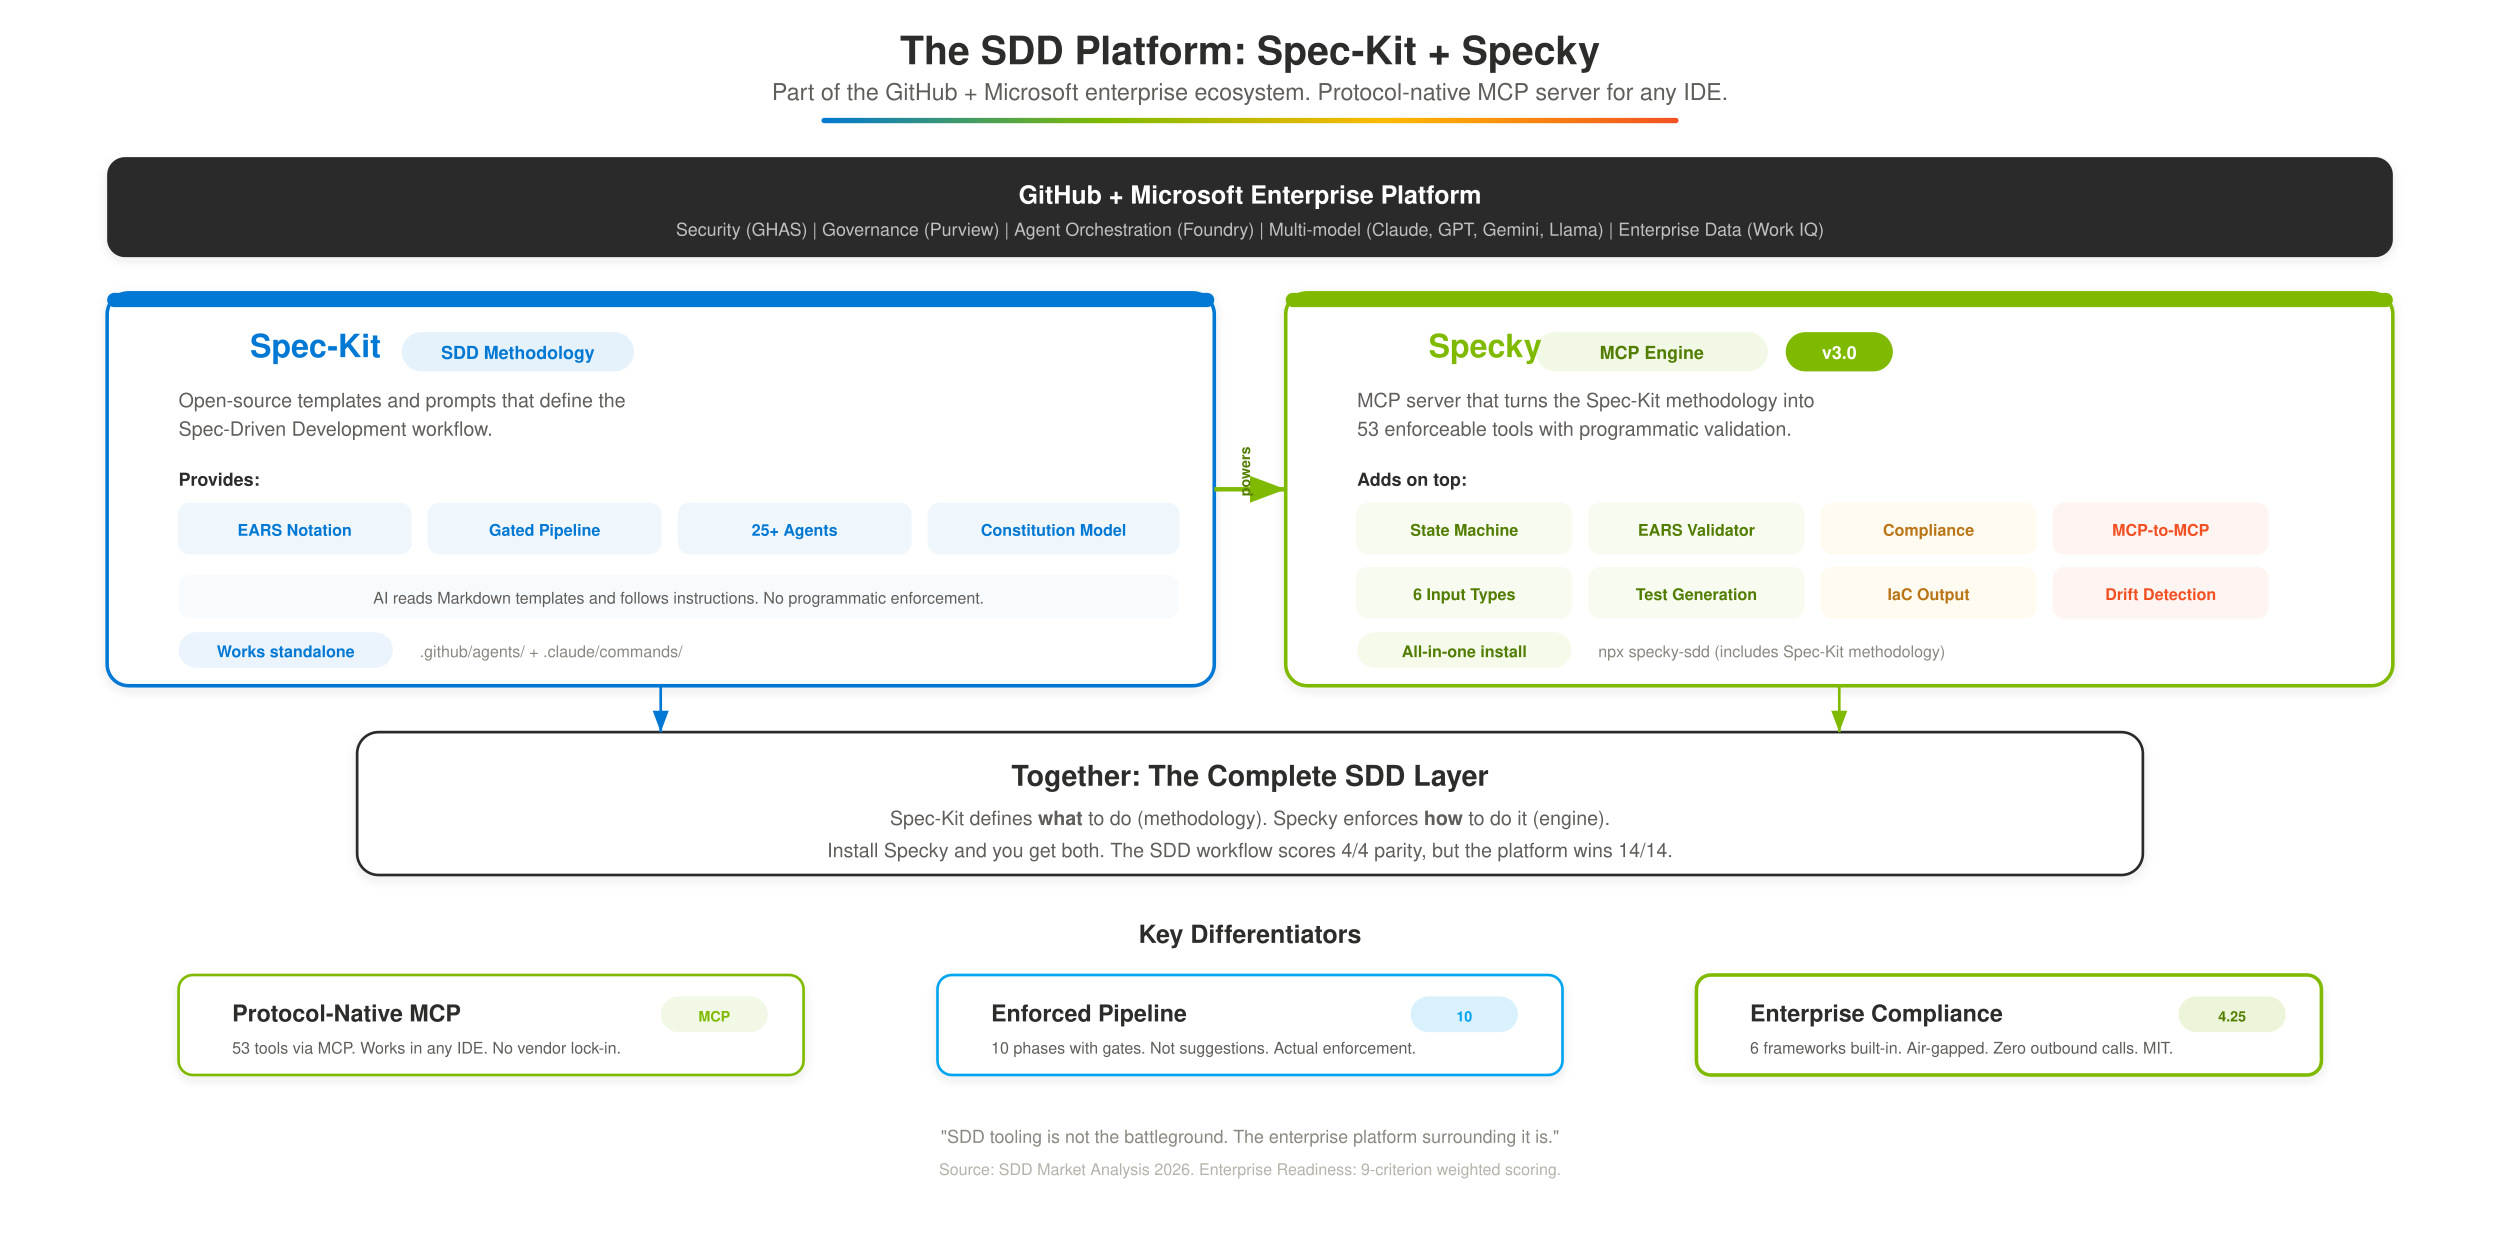
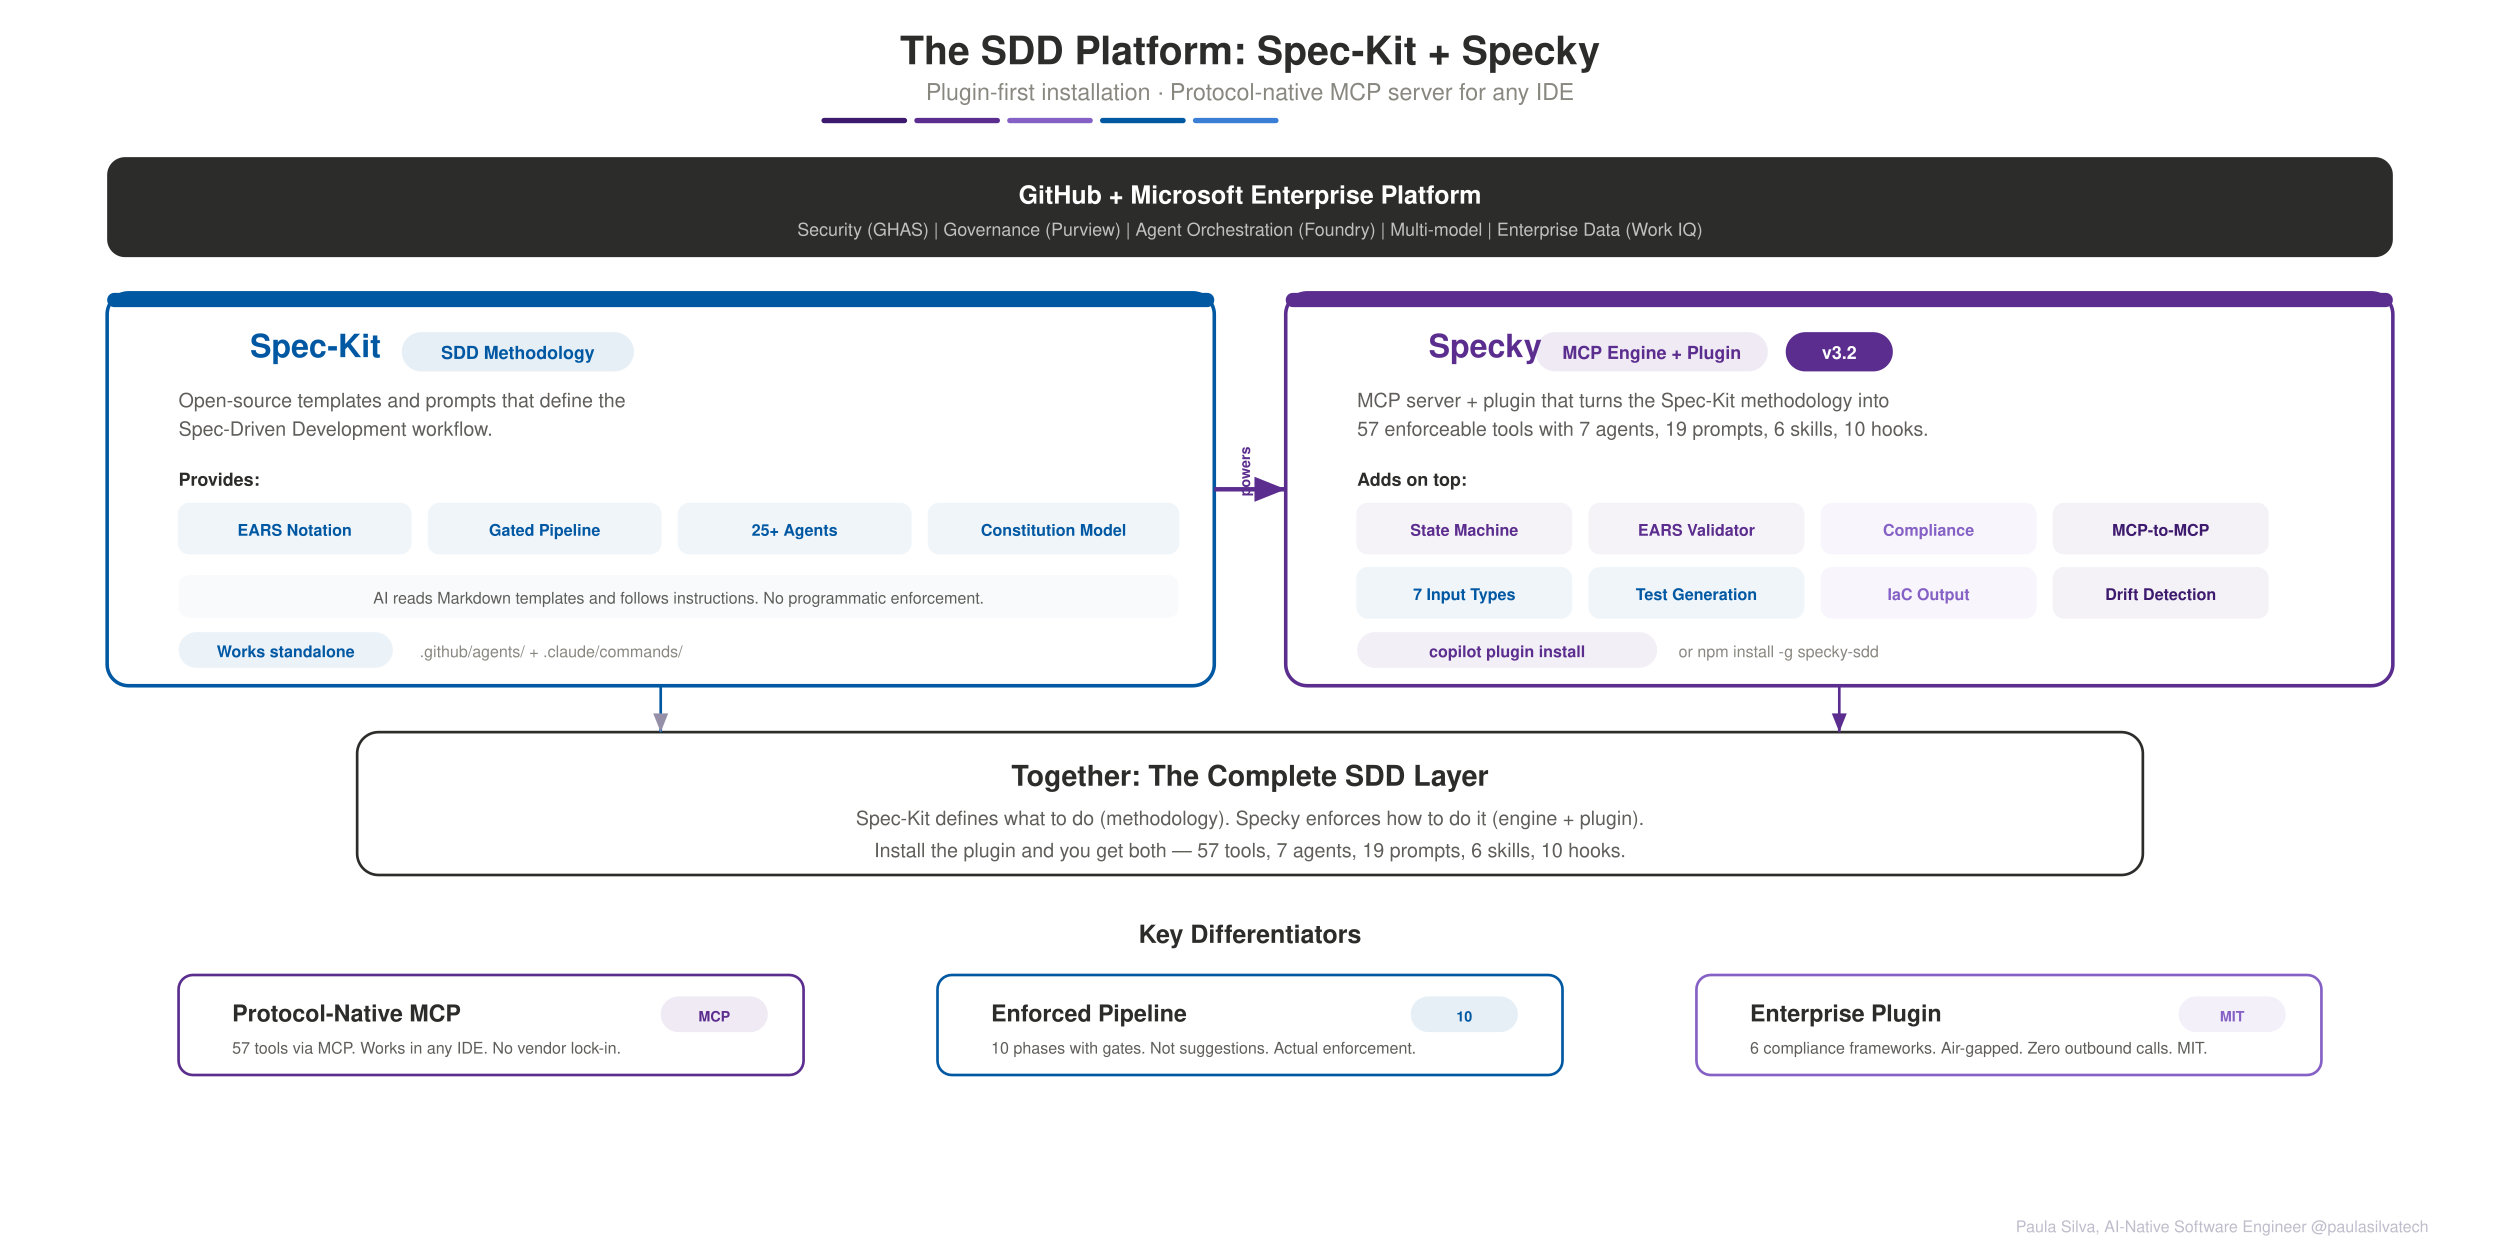
- <svg xmlns="http://www.w3.org/2000/svg" viewBox="0 0 1400 700" font-family="-apple-system, BlinkMacSystemFont, 'Segoe UI', Helvetica, Arial, sans-serif">
+ <svg xmlns="http://www.w3.org/2000/svg" viewBox="0 0 1400 700" width="1400" height="700" font-family="-apple-system, BlinkMacSystemFont, 'Segoe UI', Helvetica, Arial, sans-serif">
  <defs>
-     <filter id="shadow" x="-4%" y="-4%" width="108%" height="116%">
-       <feDropShadow dx="0" dy="2" stdDeviation="3" flood-color="#2C2C2A" flood-opacity="0.10" />
-     </filter>
-     <marker id="arrow-up" markerWidth="8" markerHeight="6" refX="8" refY="3" orient="auto">
-       <polygon points="0 0, 8 3, 0 6" fill="#0078D4" />
+     <marker id="arr" markerWidth="9" markerHeight="8" refX="8" refY="4" orient="auto">
+       <path d="M1,1.2 L8,4 L1,6.8" fill="#9590A8" stroke="none" />
    </marker>
-     <marker id="arrow-green" markerWidth="8" markerHeight="6" refX="8" refY="3" orient="auto">
-       <polygon points="0 0, 8 3, 0 6" fill="#7FBA00" />
+     <marker id="arr-p" markerWidth="9" markerHeight="8" refX="8" refY="4" orient="auto">
+       <path d="M1,1.2 L8,4 L1,6.8" fill="#5B2D8E" stroke="none" />
    </marker>
-     <linearGradient id="accent-bar" x1="0" y1="0" x2="1" y2="0">
-       <stop offset="0%" stop-color="#0078D4" />
-       <stop offset="33%" stop-color="#7FBA00" />
-       <stop offset="66%" stop-color="#FFB900" />
-       <stop offset="100%" stop-color="#F25022" />
-     </linearGradient>
  </defs>
  <rect width="1400" height="700" fill="#FFFFFF" />
  <text x="700" y="36" text-anchor="middle" font-size="22" font-weight="700" fill="#2C2C2A">The SDD Platform: Spec-Kit + Specky</text>
-   <text x="700" y="56" text-anchor="middle" font-size="13" fill="#5F5E5A">Part of the GitHub + Microsoft enterprise ecosystem. Protocol-native MCP server for any IDE.</text>
-   <rect x="460" y="66" width="480" height="3" rx="1.5" fill="url(#accent-bar)" />
-   <g filter="url(#shadow)">
-     <rect x="60" y="88" width="1280" height="56" rx="10" fill="#2C2C2A" />
-   </g>
+   <text x="700" y="56" text-anchor="middle" font-size="13" fill="#888780">Plugin-first installation · Protocol-native MCP server for any IDE</text>
+   <rect x="460" y="66" width="48" height="3" rx="1.5" fill="#3D1A6E" />
+   <rect x="512" y="66" width="48" height="3" rx="1.5" fill="#5B2D8E" />
+   <rect x="564" y="66" width="48" height="3" rx="1.5" fill="#8661C5" />
+   <rect x="616" y="66" width="48" height="3" rx="1.5" fill="#0058A3" />
+   <rect x="668" y="66" width="48" height="3" rx="1.5" fill="#3A7FD5" />
+   <rect x="60" y="88" width="1280" height="56" rx="10" fill="#2C2C2A" />
  <text x="700" y="114" text-anchor="middle" font-size="14" font-weight="700" fill="#FFFFFF">GitHub + Microsoft Enterprise Platform</text>
-   <text x="700" y="132" text-anchor="middle" font-size="10" fill="#FFFFFF" opacity="0.7">Security (GHAS) | Governance (Purview) | Agent Orchestration (Foundry) | Multi-model (Claude, GPT, Gemini, Llama) | Enterprise Data (Work IQ)</text>
-   <g filter="url(#shadow)">
-     <rect x="60" y="164" width="620" height="220" rx="12" fill="#FFFFFF" stroke="#0078D4" stroke-width="2" />
-     <rect x="60" y="164" width="620" height="8" rx="4" fill="#0078D4" />
-   </g>
-   <text x="140" y="200" font-size="18" font-weight="700" fill="#0078D4">Spec-Kit</text>
-   <rect x="225" y="186" width="130" height="22" rx="11" fill="#0078D4" opacity="0.10" />
-   <text x="290" y="201" text-anchor="middle" font-size="10" font-weight="600" fill="#0078D4">SDD Methodology</text>
+   <text x="700" y="132" text-anchor="middle" font-size="10" fill="#FFFFFF" opacity="0.7">Security (GHAS) | Governance (Purview) | Agent Orchestration (Foundry) | Multi-model | Enterprise Data (Work IQ)</text>
+   <rect x="60" y="164" width="620" height="220" rx="12" fill="#FFF" stroke="#0058A3" stroke-width="2" />
+   <rect x="60" y="164" width="620" height="8" rx="4" fill="#0058A3" />
+   <text x="140" y="200" font-size="18" font-weight="700" fill="#0058A3">Spec-Kit</text>
+   <rect x="225" y="186" width="130" height="22" rx="11" fill="#0058A3" opacity="0.10" />
+   <text x="290" y="201" text-anchor="middle" font-size="10" font-weight="600" fill="#0058A3">SDD Methodology</text>
  <text x="100" y="228" font-size="11" fill="#5F5E5A">Open-source templates and prompts that define the</text>
  <text x="100" y="244" font-size="11" fill="#5F5E5A">Spec-Driven Development workflow.</text>
  <text x="100" y="272" font-size="10" font-weight="700" fill="#2C2C2A">Provides:</text>
-   <rect x="100" y="282" width="130" height="28" rx="6" fill="#0078D4" opacity="0.06" stroke="#0078D4" stroke-width="1" />
-   <text x="165" y="300" text-anchor="middle" font-size="9" font-weight="600" fill="#0078D4">EARS Notation</text>
-   <rect x="240" y="282" width="130" height="28" rx="6" fill="#0078D4" opacity="0.06" stroke="#0078D4" stroke-width="1" />
-   <text x="305" y="300" text-anchor="middle" font-size="9" font-weight="600" fill="#0078D4">Gated Pipeline</text>
-   <rect x="380" y="282" width="130" height="28" rx="6" fill="#0078D4" opacity="0.06" stroke="#0078D4" stroke-width="1" />
-   <text x="445" y="300" text-anchor="middle" font-size="9" font-weight="600" fill="#0078D4">25+ Agents</text>
-   <rect x="520" y="282" width="140" height="28" rx="6" fill="#0078D4" opacity="0.06" stroke="#0078D4" stroke-width="1" />
-   <text x="590" y="300" text-anchor="middle" font-size="9" font-weight="600" fill="#0078D4">Constitution Model</text>
-   <rect x="100" y="322" width="560" height="24" rx="6" fill="#0078D4" opacity="0.03" />
+   <rect x="100" y="282" width="130" height="28" rx="6" fill="#0058A3" opacity="0.06" stroke="#0058A3" stroke-width="1" />
+   <text x="165" y="300" text-anchor="middle" font-size="9" font-weight="600" fill="#0058A3">EARS Notation</text>
+   <rect x="240" y="282" width="130" height="28" rx="6" fill="#0058A3" opacity="0.06" stroke="#0058A3" stroke-width="1" />
+   <text x="305" y="300" text-anchor="middle" font-size="9" font-weight="600" fill="#0058A3">Gated Pipeline</text>
+   <rect x="380" y="282" width="130" height="28" rx="6" fill="#0058A3" opacity="0.06" stroke="#0058A3" stroke-width="1" />
+   <text x="445" y="300" text-anchor="middle" font-size="9" font-weight="600" fill="#0058A3">25+ Agents</text>
+   <rect x="520" y="282" width="140" height="28" rx="6" fill="#0058A3" opacity="0.06" stroke="#0058A3" stroke-width="1" />
+   <text x="590" y="300" text-anchor="middle" font-size="9" font-weight="600" fill="#0058A3">Constitution Model</text>
+   <rect x="100" y="322" width="560" height="24" rx="6" fill="#0058A3" opacity="0.03" />
  <text x="380" y="338" text-anchor="middle" font-size="9" fill="#5F5E5A">AI reads Markdown templates and follows instructions. No programmatic enforcement.</text>
-   <rect x="100" y="354" width="120" height="20" rx="10" fill="#0078D4" opacity="0.08" />
-   <text x="160" y="368" text-anchor="middle" font-size="9" font-weight="600" fill="#0078D4">Works standalone</text>
+   <rect x="100" y="354" width="120" height="20" rx="10" fill="#0058A3" opacity="0.08" />
+   <text x="160" y="368" text-anchor="middle" font-size="9" font-weight="600" fill="#0058A3">Works standalone</text>
  <text x="235" y="368" font-size="9" fill="#888780">.github/agents/ + .claude/commands/</text>
-   <g filter="url(#shadow)">
-     <rect x="720" y="164" width="620" height="220" rx="12" fill="#FFFFFF" stroke="#7FBA00" stroke-width="2" />
-     <rect x="720" y="164" width="620" height="8" rx="4" fill="#7FBA00" />
-   </g>
-   <text x="800" y="200" font-size="18" font-weight="700" fill="#7FBA00">Specky</text>
-   <rect x="860" y="186" width="130" height="22" rx="11" fill="#7FBA00" opacity="0.10" />
-   <text x="925" y="201" text-anchor="middle" font-size="10" font-weight="600" fill="#527D00">MCP Engine</text>
-   <rect x="1000" y="186" width="60" height="22" rx="11" fill="#7FBA00" />
-   <text x="1030" y="201" text-anchor="middle" font-size="10" font-weight="700" fill="#FFFFFF">v3.0</text>
-   <text x="760" y="228" font-size="11" fill="#5F5E5A">MCP server that turns the Spec-Kit methodology into</text>
-   <text x="760" y="244" font-size="11" fill="#5F5E5A">53 enforceable tools with programmatic validation.</text>
+   <rect x="720" y="164" width="620" height="220" rx="12" fill="#FFF" stroke="#5B2D8E" stroke-width="2" />
+   <rect x="720" y="164" width="620" height="8" rx="4" fill="#5B2D8E" />
+   <text x="800" y="200" font-size="18" font-weight="700" fill="#5B2D8E">Specky</text>
+   <rect x="860" y="186" width="130" height="22" rx="11" fill="#5B2D8E" opacity="0.10" />
+   <text x="925" y="201" text-anchor="middle" font-size="10" font-weight="600" fill="#5B2D8E">MCP Engine + Plugin</text>
+   <rect x="1000" y="186" width="60" height="22" rx="11" fill="#5B2D8E" />
+   <text x="1030" y="201" text-anchor="middle" font-size="10" font-weight="700" fill="#FFFFFF">v3.2</text>
+   <text x="760" y="228" font-size="11" fill="#5F5E5A">MCP server + plugin that turns the Spec-Kit methodology into</text>
+   <text x="760" y="244" font-size="11" fill="#5F5E5A">57 enforceable tools with 7 agents, 19 prompts, 6 skills, 10 hooks.</text>
  <text x="760" y="272" font-size="10" font-weight="700" fill="#2C2C2A">Adds on top:</text>
-   <rect x="760" y="282" width="120" height="28" rx="6" fill="#7FBA00" opacity="0.06" stroke="#7FBA00" stroke-width="1" />
-   <text x="820" y="300" text-anchor="middle" font-size="9" font-weight="600" fill="#527D00">State Machine</text>
-   <rect x="890" y="282" width="120" height="28" rx="6" fill="#7FBA00" opacity="0.06" stroke="#7FBA00" stroke-width="1" />
-   <text x="950" y="300" text-anchor="middle" font-size="9" font-weight="600" fill="#527D00">EARS Validator</text>
-   <rect x="1020" y="282" width="120" height="28" rx="6" fill="#FFB900" opacity="0.06" stroke="#FFB900" stroke-width="1" />
-   <text x="1080" y="300" text-anchor="middle" font-size="9" font-weight="600" fill="#BA7517">Compliance</text>
-   <rect x="1150" y="282" width="120" height="28" rx="6" fill="#F25022" opacity="0.06" stroke="#F25022" stroke-width="1" />
-   <text x="1210" y="300" text-anchor="middle" font-size="9" font-weight="600" fill="#F25022">MCP-to-MCP</text>
-   <rect x="760" y="318" width="120" height="28" rx="6" fill="#7FBA00" opacity="0.06" stroke="#7FBA00" stroke-width="1" />
-   <text x="820" y="336" text-anchor="middle" font-size="9" font-weight="600" fill="#527D00">6 Input Types</text>
-   <rect x="890" y="318" width="120" height="28" rx="6" fill="#7FBA00" opacity="0.06" stroke="#7FBA00" stroke-width="1" />
-   <text x="950" y="336" text-anchor="middle" font-size="9" font-weight="600" fill="#527D00">Test Generation</text>
-   <rect x="1020" y="318" width="120" height="28" rx="6" fill="#FFB900" opacity="0.06" stroke="#FFB900" stroke-width="1" />
-   <text x="1080" y="336" text-anchor="middle" font-size="9" font-weight="600" fill="#BA7517">IaC Output</text>
-   <rect x="1150" y="318" width="120" height="28" rx="6" fill="#F25022" opacity="0.06" stroke="#F25022" stroke-width="1" />
-   <text x="1210" y="336" text-anchor="middle" font-size="9" font-weight="600" fill="#F25022">Drift Detection</text>
-   <rect x="760" y="354" width="120" height="20" rx="10" fill="#7FBA00" opacity="0.08" />
-   <text x="820" y="368" text-anchor="middle" font-size="9" font-weight="600" fill="#527D00">All-in-one install</text>
-   <text x="895" y="368" font-size="9" fill="#888780">npx specky-sdd (includes Spec-Kit methodology)</text>
-   <path d="M680,274 L720,274" stroke="#7FBA00" stroke-width="2.5" fill="none" marker-end="url(#arrow-green)" />
-   <text x="700" y="264" text-anchor="middle" font-size="8" font-weight="600" fill="#527D00" transform="rotate(-90,700,264)">powers</text>
-   <g filter="url(#shadow)">
-     <rect x="200" y="410" width="1000" height="80" rx="12" fill="#FFFFFF" stroke="#2C2C2A" stroke-width="1.5" />
-   </g>
+   <rect x="760" y="282" width="120" height="28" rx="6" fill="#5B2D8E" opacity="0.06" stroke="#5B2D8E" stroke-width="1" />
+   <text x="820" y="300" text-anchor="middle" font-size="9" font-weight="600" fill="#5B2D8E">State Machine</text>
+   <rect x="890" y="282" width="120" height="28" rx="6" fill="#5B2D8E" opacity="0.06" stroke="#5B2D8E" stroke-width="1" />
+   <text x="950" y="300" text-anchor="middle" font-size="9" font-weight="600" fill="#5B2D8E">EARS Validator</text>
+   <rect x="1020" y="282" width="120" height="28" rx="6" fill="#8661C5" opacity="0.06" stroke="#8661C5" stroke-width="1" />
+   <text x="1080" y="300" text-anchor="middle" font-size="9" font-weight="600" fill="#8661C5">Compliance</text>
+   <rect x="1150" y="282" width="120" height="28" rx="6" fill="#3D1A6E" opacity="0.06" stroke="#3D1A6E" stroke-width="1" />
+   <text x="1210" y="300" text-anchor="middle" font-size="9" font-weight="600" fill="#3D1A6E">MCP-to-MCP</text>
+   <rect x="760" y="318" width="120" height="28" rx="6" fill="#0058A3" opacity="0.06" stroke="#0058A3" stroke-width="1" />
+   <text x="820" y="336" text-anchor="middle" font-size="9" font-weight="600" fill="#0058A3">7 Input Types</text>
+   <rect x="890" y="318" width="120" height="28" rx="6" fill="#0058A3" opacity="0.06" stroke="#0058A3" stroke-width="1" />
+   <text x="950" y="336" text-anchor="middle" font-size="9" font-weight="600" fill="#0058A3">Test Generation</text>
+   <rect x="1020" y="318" width="120" height="28" rx="6" fill="#8661C5" opacity="0.06" stroke="#8661C5" stroke-width="1" />
+   <text x="1080" y="336" text-anchor="middle" font-size="9" font-weight="600" fill="#8661C5">IaC Output</text>
+   <rect x="1150" y="318" width="120" height="28" rx="6" fill="#3D1A6E" opacity="0.06" stroke="#3D1A6E" stroke-width="1" />
+   <text x="1210" y="336" text-anchor="middle" font-size="9" font-weight="600" fill="#3D1A6E">Drift Detection</text>
+   <rect x="760" y="354" width="168" height="20" rx="10" fill="#5B2D8E" opacity="0.08" />
+   <text x="844" y="368" text-anchor="middle" font-size="9" font-weight="600" fill="#5B2D8E">copilot plugin install</text>
+   <text x="940" y="368" font-size="9" fill="#888780">or npm install -g specky-sdd</text>
+   <path d="M680,274 L720,274" stroke="#5B2D8E" stroke-width="2.5" fill="none" marker-end="url(#arr-p)" />
+   <text x="700" y="264" text-anchor="middle" font-size="8" font-weight="600" fill="#5B2D8E" transform="rotate(-90,700,264)">powers</text>
+   <rect x="200" y="410" width="1000" height="80" rx="12" fill="#FFF" stroke="#2C2C2A" stroke-width="1.5" />
  <text x="700" y="440" text-anchor="middle" font-size="16" font-weight="700" fill="#2C2C2A">Together: The Complete SDD Layer</text>
-   <text x="700" y="462" text-anchor="middle" font-size="11" fill="#5F5E5A">Spec-Kit defines <tspan font-weight="600">what</tspan> to do (methodology). Specky enforces <tspan font-weight="600">how</tspan> to do it (engine).</text>
-   <text x="700" y="480" text-anchor="middle" font-size="11" fill="#5F5E5A">Install Specky and you get both. The SDD workflow scores 4/4 parity, but the platform wins 14/14.</text>
-   <path d="M370,384 L370,410" stroke="#0078D4" stroke-width="1.5" fill="none" marker-end="url(#arrow-up)" />
-   <path d="M1030,384 L1030,410" stroke="#7FBA00" stroke-width="1.5" fill="none" marker-end="url(#arrow-green)" />
+   <text x="700" y="462" text-anchor="middle" font-size="11" fill="#5F5E5A">Spec-Kit defines what to do (methodology). Specky enforces how to do it (engine + plugin).</text>
+   <text x="700" y="480" text-anchor="middle" font-size="11" fill="#5F5E5A">Install the plugin and you get both — 57 tools, 7 agents, 19 prompts, 6 skills, 10 hooks.</text>
+   <path d="M370,384 L370,410" stroke="#0058A3" stroke-width="1.5" fill="none" marker-end="url(#arr)" />
+   <path d="M1030,384 L1030,410" stroke="#5B2D8E" stroke-width="1.5" fill="none" marker-end="url(#arr-p)" />
  <text x="700" y="528" text-anchor="middle" font-size="14" font-weight="700" fill="#2C2C2A">Key Differentiators</text>
-   <g filter="url(#shadow)">
-     <rect x="100" y="546" width="350" height="56" rx="8" fill="#FFFFFF" stroke="#7FBA00" stroke-width="1.5" />
-   </g>
+   <rect x="100" y="546" width="350" height="56" rx="8" fill="#FFF" stroke="#5B2D8E" stroke-width="1.5" />
  <text x="130" y="572" font-size="13" font-weight="600" fill="#2C2C2A">Protocol-Native MCP</text>
-   <text x="130" y="590" font-size="9" fill="#5F5E5A">53 tools via MCP. Works in any IDE. No vendor lock-in.</text>
-   <rect x="370" y="558" width="60" height="20" rx="10" fill="#7FBA00" opacity="0.10" />
-   <text x="400" y="572" text-anchor="middle" font-size="8" font-weight="700" fill="#7FBA00">MCP</text>
-   <g filter="url(#shadow)">
-     <rect x="525" y="546" width="350" height="56" rx="8" fill="#FFFFFF" stroke="#00A4EF" stroke-width="1.5" />
-   </g>
+   <text x="130" y="590" font-size="9" fill="#5F5E5A">57 tools via MCP. Works in any IDE. No vendor lock-in.</text>
+   <rect x="370" y="558" width="60" height="20" rx="10" fill="#5B2D8E" opacity="0.10" />
+   <text x="400" y="572" text-anchor="middle" font-size="8" font-weight="700" fill="#5B2D8E">MCP</text>
+   <rect x="525" y="546" width="350" height="56" rx="8" fill="#FFF" stroke="#0058A3" stroke-width="1.5" />
  <text x="555" y="572" font-size="13" font-weight="600" fill="#2C2C2A">Enforced Pipeline</text>
  <text x="555" y="590" font-size="9" fill="#5F5E5A">10 phases with gates. Not suggestions. Actual enforcement.</text>
-   <rect x="790" y="558" width="60" height="20" rx="10" fill="#00A4EF" opacity="0.15" />
-   <text x="820" y="572" text-anchor="middle" font-size="8" font-weight="700" fill="#00A4EF">10</text>
-   <g filter="url(#shadow)">
-     <rect x="950" y="546" width="350" height="56" rx="8" fill="#FFFFFF" stroke="#7FBA00" stroke-width="2" />
-   </g>
-   <text x="980" y="572" font-size="13" font-weight="600" fill="#2C2C2A">Enterprise Compliance</text>
-   <text x="980" y="590" font-size="9" fill="#5F5E5A">6 frameworks built-in. Air-gapped. Zero outbound calls. MIT.</text>
-   <rect x="1220" y="558" width="60" height="20" rx="10" fill="#7FBA00" opacity="0.15" />
-   <text x="1250" y="572" text-anchor="middle" font-size="8" font-weight="700" fill="#527D00">4.25</text>
-   <text x="700" y="640" text-anchor="middle" font-size="10" fill="#888780">"SDD tooling is not the battleground. The enterprise platform surrounding it is."</text>
-   <text x="700" y="658" text-anchor="middle" font-size="9" fill="#B4B2A9">Source: SDD Market Analysis 2026. Enterprise Readiness: 9-criterion weighted scoring.</text>
+   <rect x="790" y="558" width="60" height="20" rx="10" fill="#0058A3" opacity="0.10" />
+   <text x="820" y="572" text-anchor="middle" font-size="8" font-weight="700" fill="#0058A3">10</text>
+   <rect x="950" y="546" width="350" height="56" rx="8" fill="#FFF" stroke="#8661C5" stroke-width="1.5" />
+   <text x="980" y="572" font-size="13" font-weight="600" fill="#2C2C2A">Enterprise Plugin</text>
+   <text x="980" y="590" font-size="9" fill="#5F5E5A">6 compliance frameworks. Air-gapped. Zero outbound calls. MIT.</text>
+   <rect x="1220" y="558" width="60" height="20" rx="10" fill="#8661C5" opacity="0.10" />
+   <text x="1250" y="572" text-anchor="middle" font-size="8" font-weight="700" fill="#8661C5">MIT</text>
+   <text x="1360" y="690" text-anchor="end" font-size="9" fill="#9590A8" opacity="0.6">Paula Silva, AI-Native Software Engineer @paulasilvatech</text>
</svg>
